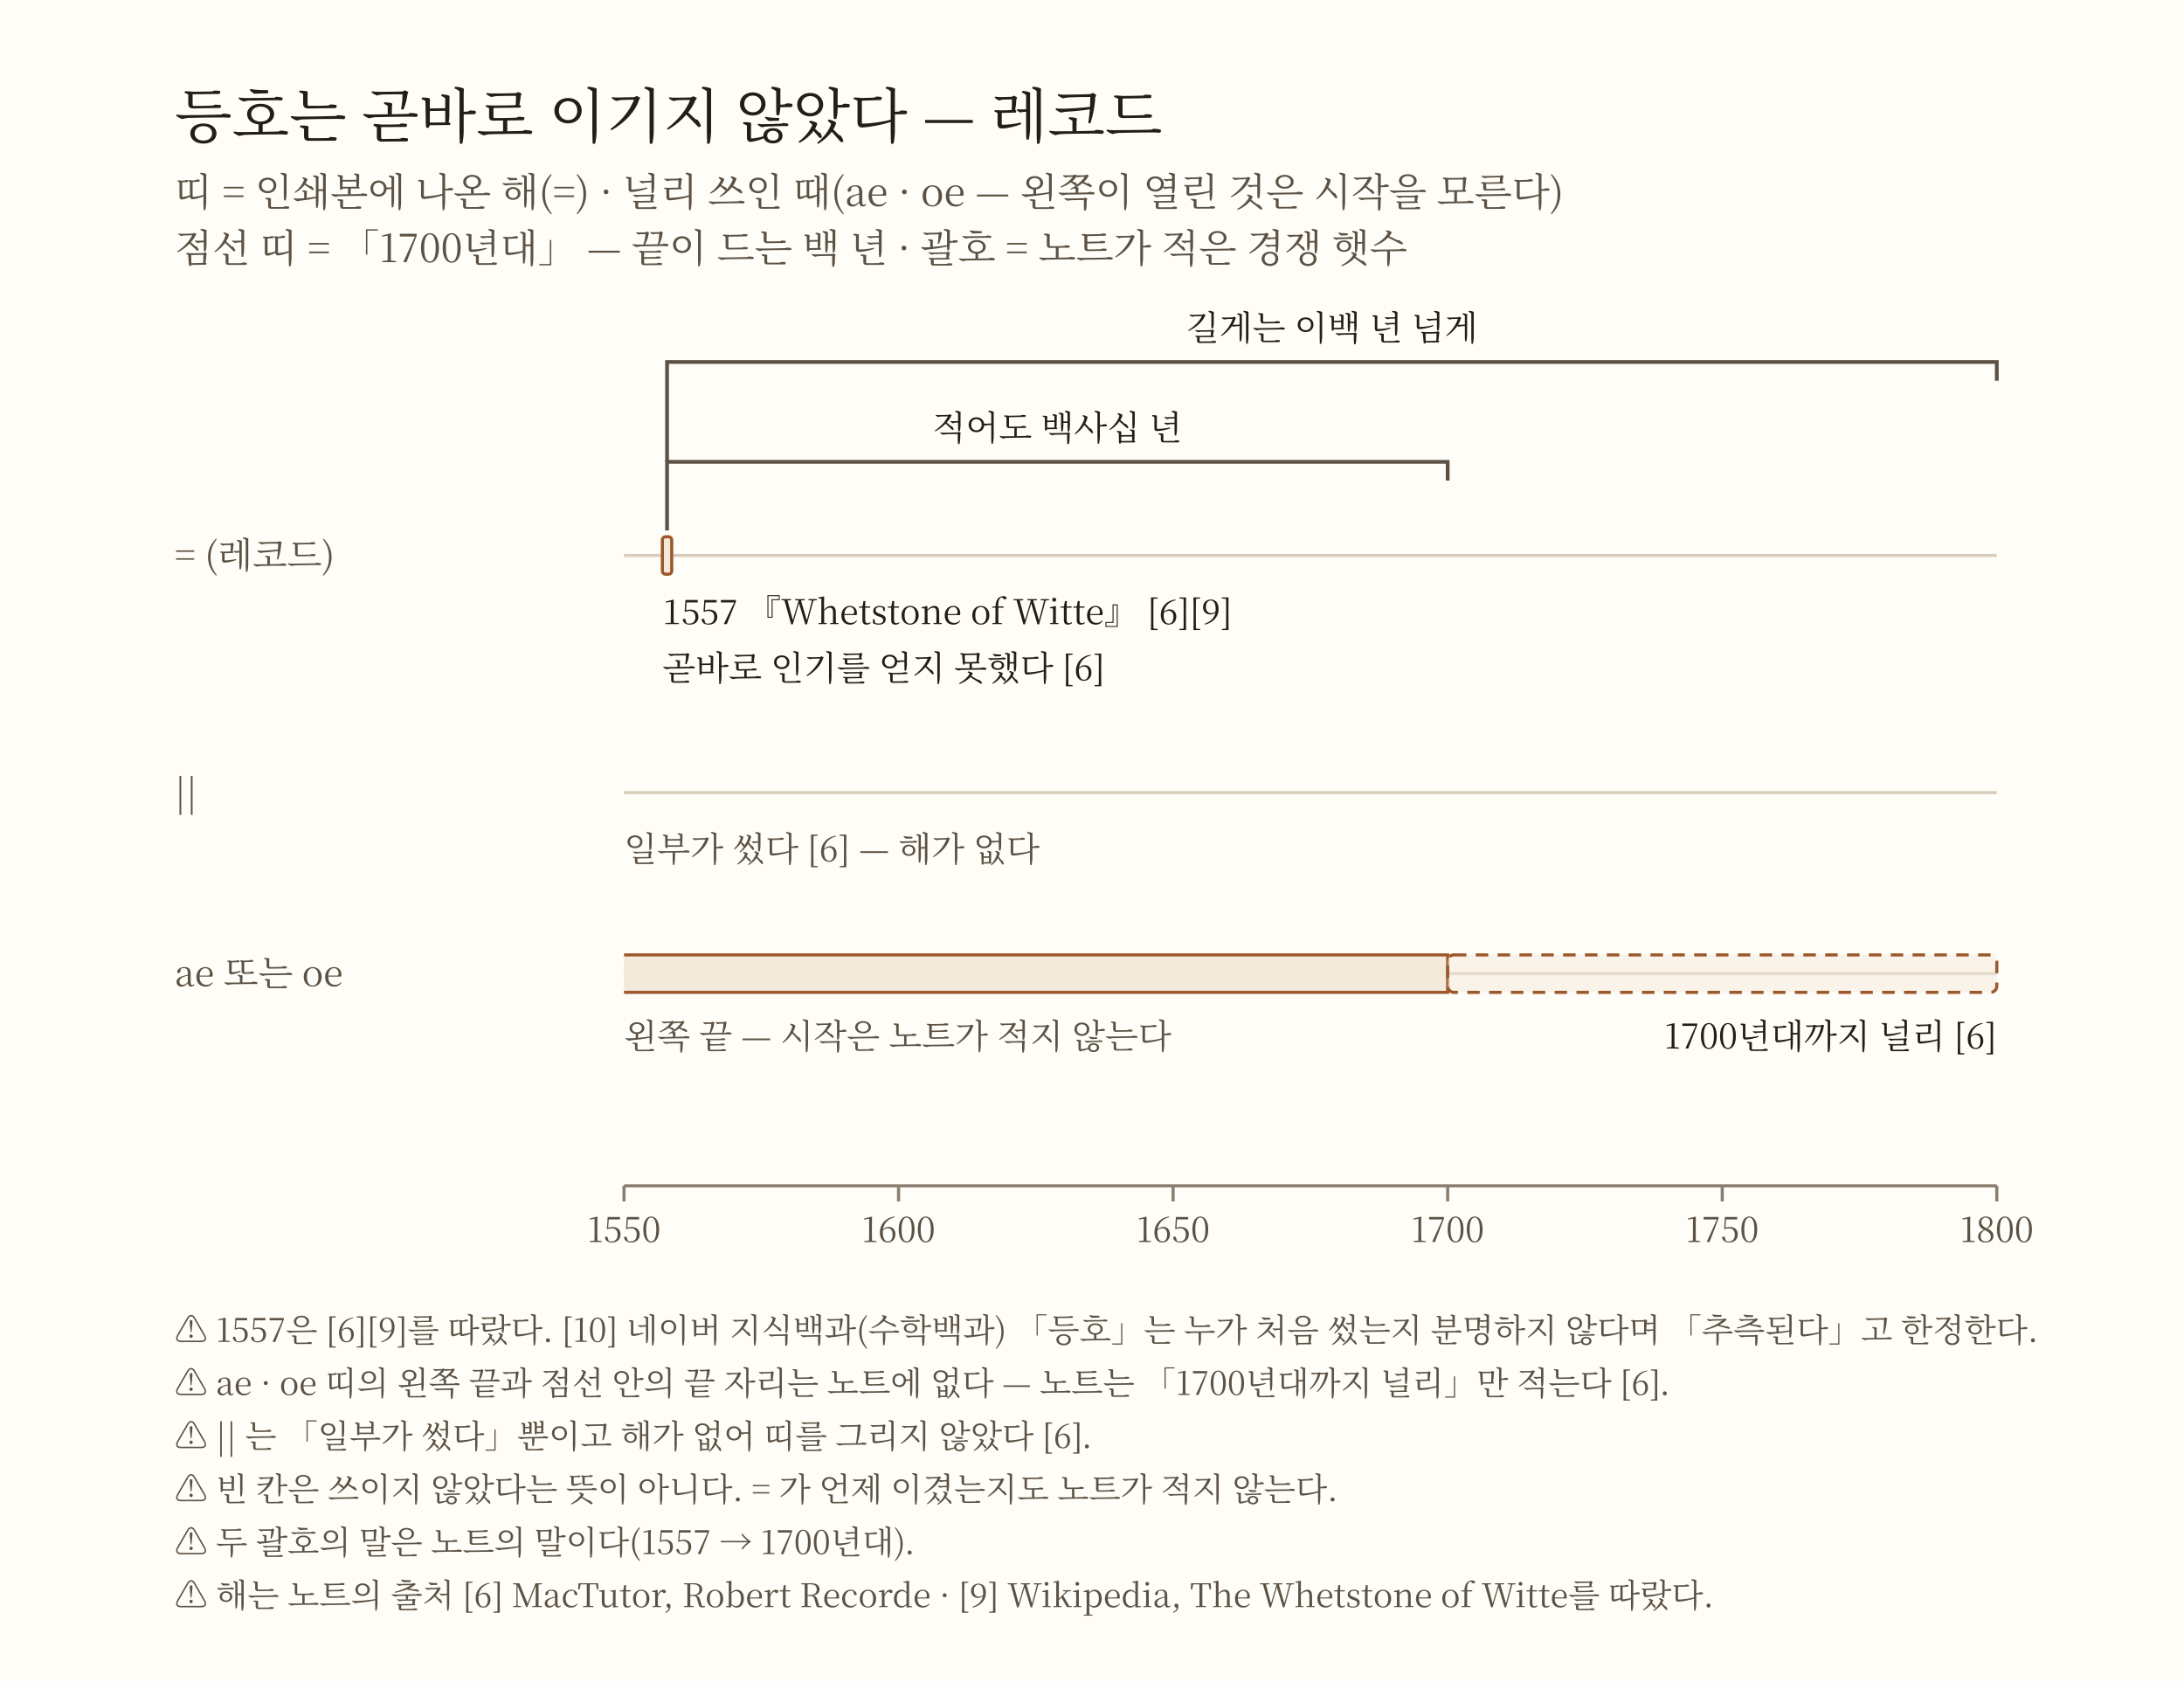
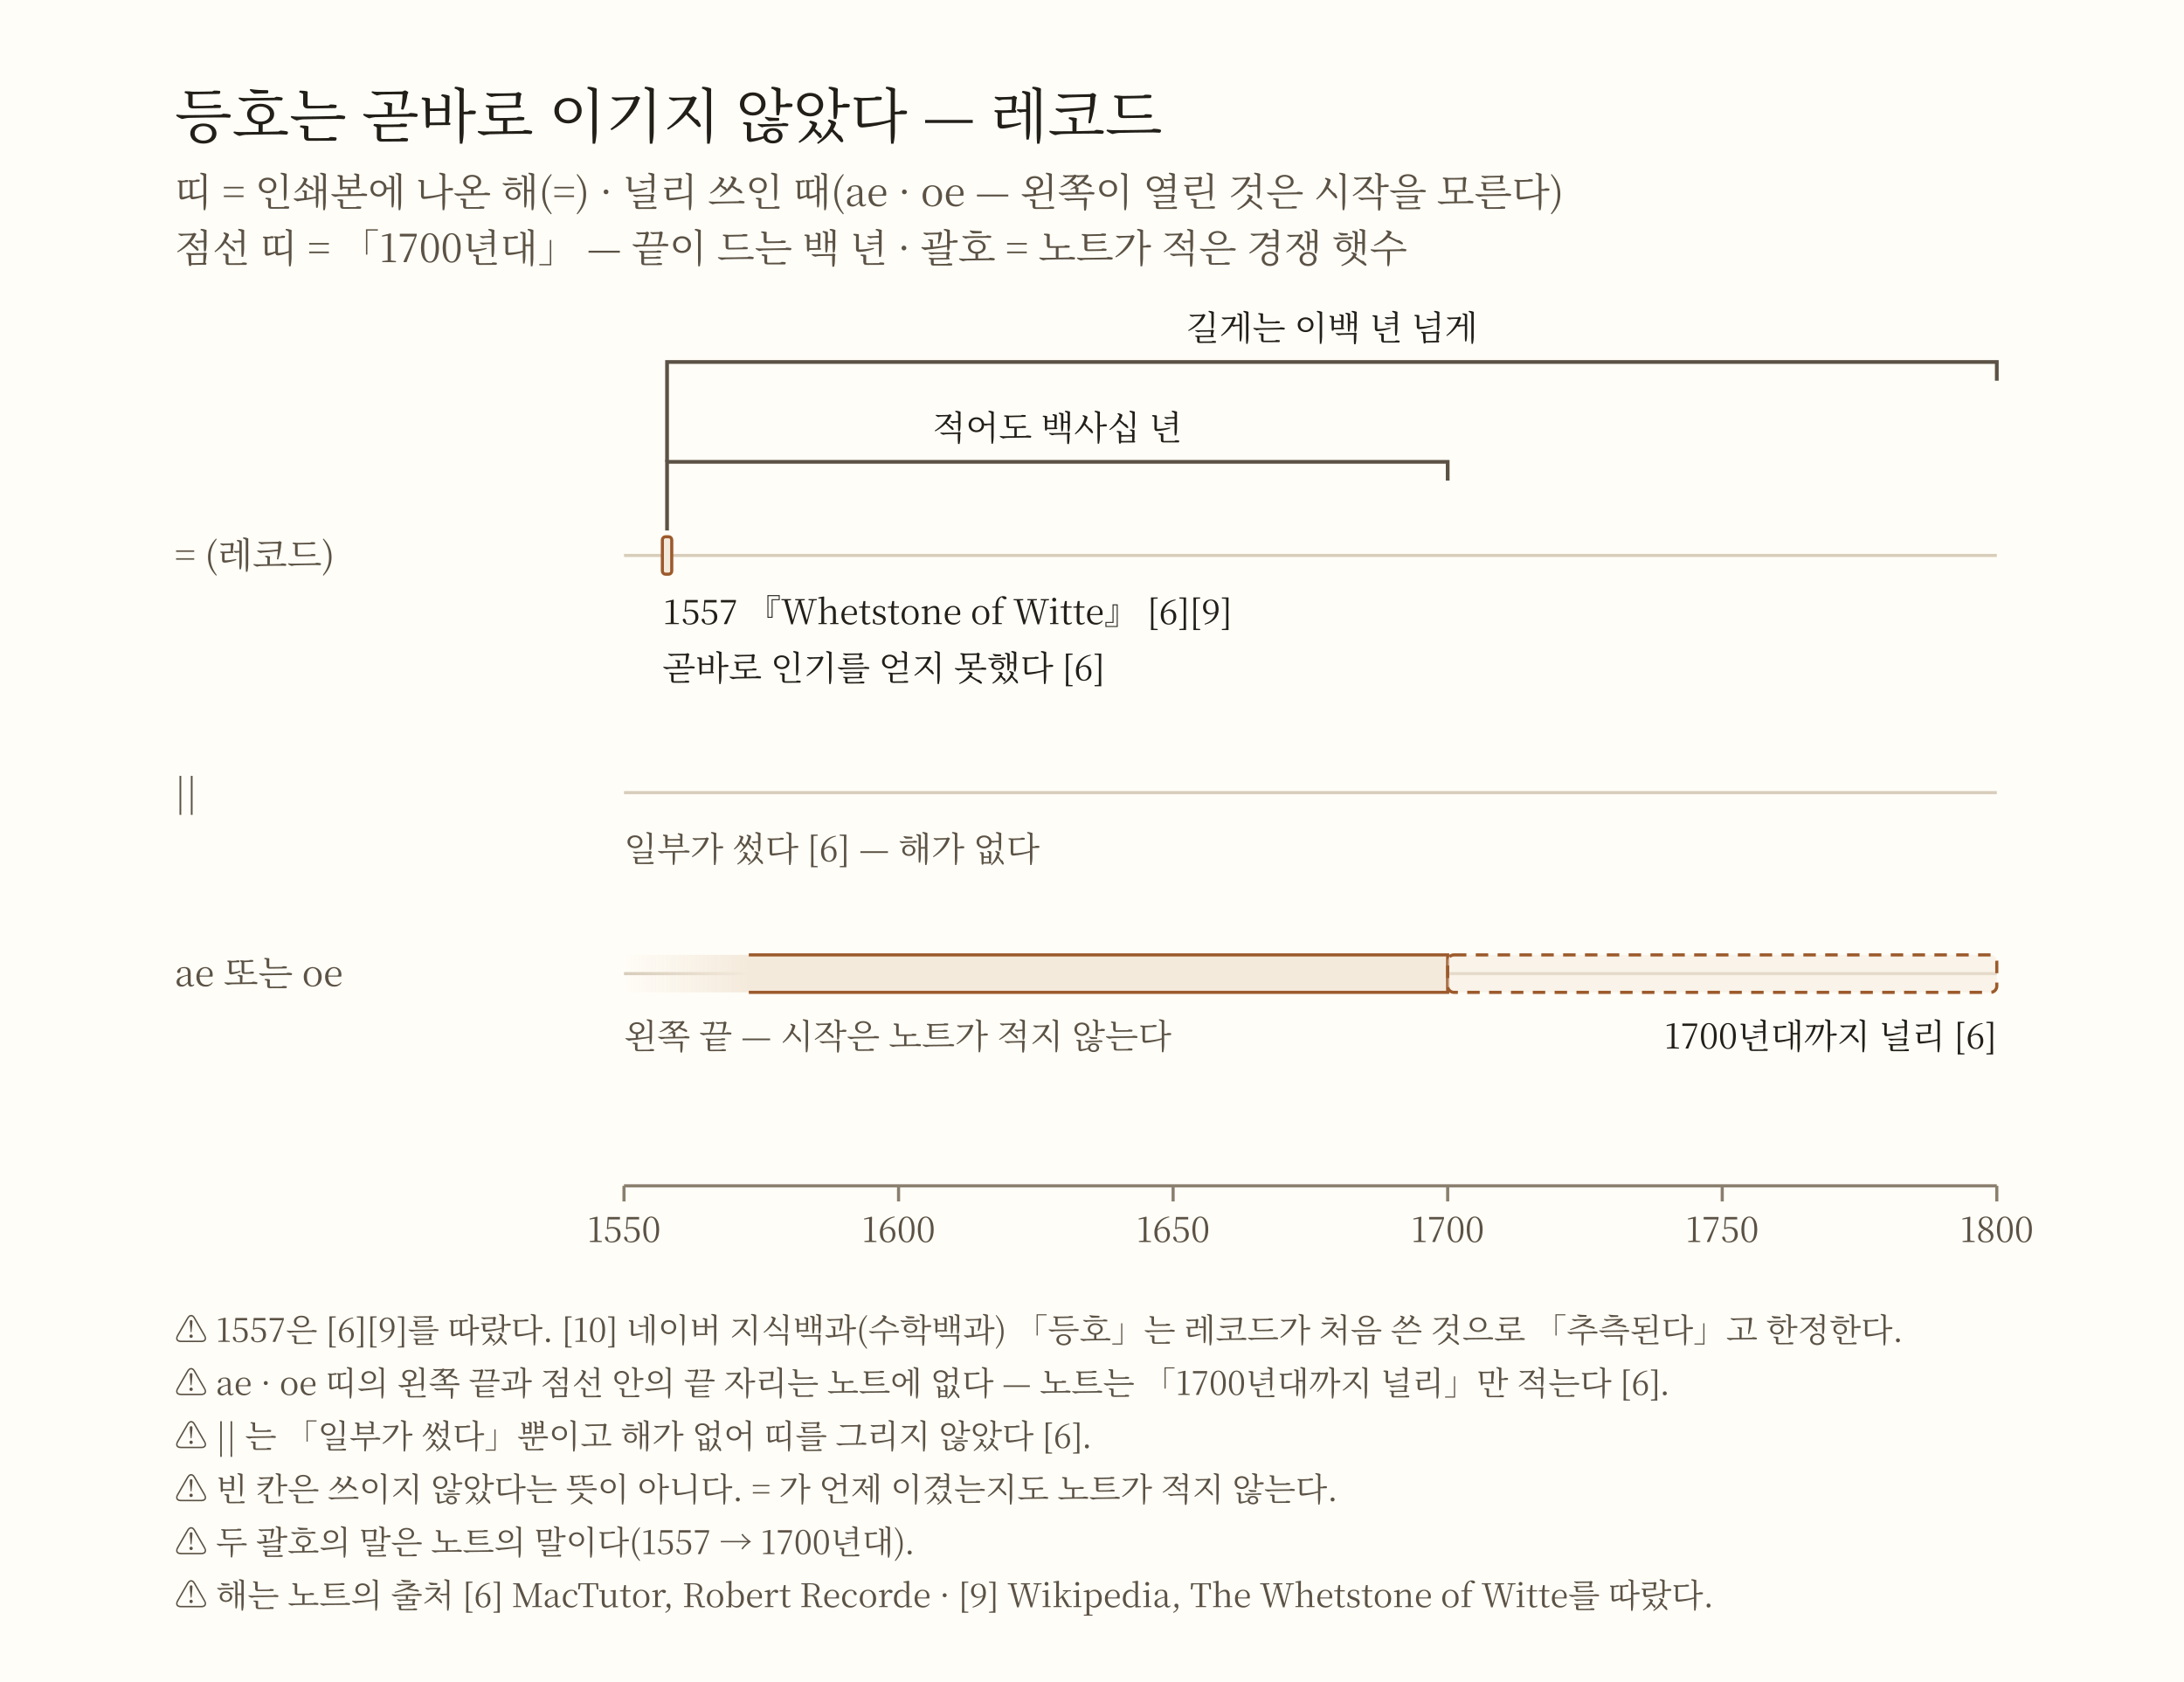
- <svg xmlns="http://www.w3.org/2000/svg" viewBox="0 0 700 539" width="700" height="539" role="img" aria-label="그림 위쪽에 「등호는 곧바로 이기지 않았다 — 레코드」라는 표제가 있고 그 아래에 두 줄로 된 부호표가 있다. 띠는 인쇄본에 나온 해(=)와 널리 쓰인 때(ae · oe — 왼쪽이 열린 것은 시작을 모른다), 점선 띠는 「1700년대」 — 끝이 드는 백 년, 괄호는 노트가 적은 경쟁 햇수다. 가로축은 1550년부터 1800년까지 50년 눈금이고, 줄이 셋 있다. 줄 이름은 왼쪽 끝에 = (레코드), ||, ae 또는 oe라고 적혀 있다. 첫째 줄에는 1557년에 좁은 띠가 있고 그 아래 오른쪽에 두 줄로 1557 『Whetstone of Witte』, 곧바로 인기를 얻지 못했다라고 적혀 있다. 둘째 줄에는 띠가 없고 줄 머리 아래에 일부가 썼다 — 해가 없다라고 적혀 있다. 셋째 줄에는 왼쪽 끝이 열린 띠가 1550년 자리부터 1700년까지 이어지고, 이어서 1700년부터 1800년까지 점선 띠가 있다. 그 아래 왼쪽에 왼쪽 끝 — 시작은 노트가 적지 않는다, 오른쪽에 1700년대까지 널리라고 적혀 있다. 1557년 띠 위에서 괄호 둘이 오른쪽으로 뻗는다. 아래 괄호는 1700년까지 가고 그 위에 적어도 백사십 년, 위 괄호는 1800년까지 가고 그 위에 길게는 이백 년 넘게라고 적혀 있다. 아래에 단서가 여섯 줄 있다. 첫째, 1557은 출처 6번과 9번을 따랐고, 10번 네이버 지식백과(수학백과) 「등호」는 누가 처음 썼는지 분명하지 않다며 추측된다고 한정한다. 둘째, ae · oe 띠의 왼쪽 끝과 점선 안의 끝 자리는 노트에 없고, 노트는 1700년대까지 널리만 적는다. 셋째, ||는 일부가 썼다뿐이고 해가 없어 띠를 그리지 않았다. 넷째, 빈 칸은 쓰이지 않았다는 뜻이 아니다. =가 언제 이겼는지도 노트가 적지 않는다. 다섯째, 두 괄호의 말은 노트의 말이다. 여섯째, 해는 노트의 출처 6번 MacTutor, Robert Recorde, 9번 Wikipedia, The Whetstone of Witte를 따랐다.">
+ <svg xmlns="http://www.w3.org/2000/svg" viewBox="0 0 700 539" width="700" height="539" role="img" aria-label="그림 위쪽에 「등호는 곧바로 이기지 않았다 — 레코드」라는 표제가 있고 그 아래에 두 줄로 된 부호표가 있다. 띠는 인쇄본에 나온 해(=)와 널리 쓰인 때(ae · oe — 왼쪽이 열린 것은 시작을 모른다), 점선 띠는 「1700년대」 — 끝이 드는 백 년, 괄호는 노트가 적은 경쟁 햇수다. 가로축은 1550년부터 1800년까지 50년 눈금이고, 줄이 셋 있다. 줄 이름은 왼쪽 끝에 = (레코드), ||, ae 또는 oe라고 적혀 있다. 첫째 줄에는 1557년에 좁은 띠가 있고 그 아래 오른쪽에 두 줄로 1557 『Whetstone of Witte』, 곧바로 인기를 얻지 못했다라고 적혀 있다. 둘째 줄에는 띠가 없고 줄 머리 아래에 일부가 썼다 — 해가 없다라고 적혀 있다. 셋째 줄에는 왼쪽 끝이 옅어지며 열린 띠가 1700년까지 이어지고, 이어서 1700년부터 1800년까지 점선 띠가 있다. 그 아래 왼쪽에 왼쪽 끝 — 시작은 노트가 적지 않는다, 오른쪽에 1700년대까지 널리라고 적혀 있다. 1557년 띠 위에서 괄호 둘이 오른쪽으로 뻗는다. 아래 괄호는 1700년까지 가고 그 위에 적어도 백사십 년, 위 괄호는 1800년까지 가고 그 위에 길게는 이백 년 넘게라고 적혀 있다. 아래에 단서가 여섯 줄 있다. 첫째, 1557은 출처 6번과 9번을 따랐고, 10번 네이버 지식백과(수학백과) 「등호」는 레코드가 처음 쓴 것으로 추측된다고 한정한다. 둘째, ae · oe 띠의 왼쪽 끝과 점선 안의 끝 자리는 노트에 없고, 노트는 1700년대까지 널리만 적는다. 셋째, ||는 일부가 썼다뿐이고 해가 없어 띠를 그리지 않았다. 넷째, 빈 칸은 쓰이지 않았다는 뜻이 아니다. =가 언제 이겼는지도 노트가 적지 않는다. 다섯째, 두 괄호의 말은 노트의 말이다. 여섯째, 해는 노트의 출처 6번 MacTutor, Robert Recorde, 9번 Wikipedia, The Whetstone of Witte를 따랐다.">
  <style>
    text{font-family:EB Garamond, Georgia, 'Noto Serif KR', 'Noto Serif CJK KR', NanumMyeongjo, Batang, AppleMyungjo, serif;fill:#221E18;}
    .h1{font-size:19px;} .h2{font-size:12.5px;fill:#5B5245;}
    .grp{font-size:11.5px;fill:#5B5245;}
    .ev{font-size:11px;} .sm{font-size:11px;fill:#5B5245;} .yr{font-size:11px;fill:#5B5245;}
    .bg{fill:#FFFDF7;}
    .lane{stroke:#D8CDBB;stroke-width:1;}
    .band{fill:#F4EADC;stroke:#9C5A2C;stroke-width:1;}
    .dash{fill:#F4EADC;fill-opacity:.5;stroke:#9C5A2C;stroke-width:1;stroke-dasharray:4 3;}
    .brk{stroke:#5B5245;stroke-width:1.2;fill:none;}
-     .open{fill:#F4EADC;}
    .edge{fill:none;stroke:#9C5A2C;stroke-width:1;}
    .axis{stroke:#8A7F6E;stroke-width:1;}
    .warn{font-size:10.5px;fill:#5B5245;}
  </style>
+   <defs>
+     <linearGradient id="fadeL" gradientUnits="userSpaceOnUse" x1="200.0" y1="0" x2="240.0" y2="0">
+       <stop offset="0" stop-color="#F4EADC" stop-opacity="0" />
+       <stop offset="1" stop-color="#F4EADC" stop-opacity="1" />
+     </linearGradient>
+   </defs>
  <rect class="bg" x="0" y="0" width="700" height="539" />
  <text class="h1" x="56" y="44">등호는 곧바로 이기지 않았다 — 레코드</text>
  <text class="h2" x="56" y="66">띠 = 인쇄본에 나온 해(=) · 널리 쓰인 때(ae · oe — 왼쪽이 열린 것은 시작을 모른다)</text>
  <text class="h2" x="56" y="84">점선 띠 = 「1700년대」 — 끝이 드는 백 년 · 괄호 = 노트가 적은 경쟁 햇수</text>
  <line class="lane" x1="200" y1="178" x2="640" y2="178" />
  <text class="grp" x="56.0" y="182" text-anchor="start">= (레코드)</text>
  <line class="lane" x1="200" y1="254" x2="640" y2="254" />
  <text class="grp" x="56.0" y="258" text-anchor="start">||</text>
  <line class="lane" x1="200" y1="312" x2="640" y2="312" />
  <text class="grp" x="56.0" y="316" text-anchor="start">ae 또는 oe</text>
  <rect class="band" x="212.3" y="172" width="3.0" height="12" rx="1" />
  <text class="ev" x="212.3" y="200" text-anchor="start">1557 『Whetstone of Witte』 [6][9]</text>
  <text class="ev" x="212.3" y="218" text-anchor="start">곧바로 인기를 얻지 못했다 [6]</text>
  <text class="sm" x="200.0" y="276" text-anchor="start">일부가 썼다 [6] — 해가 없다</text>
-   <rect class="open" x="200.0" y="306" width="264.0" height="12" />
-   <path class="edge" d="M200.0,306 H464.0 V318 H200.0" />
+   <rect x="200.0" y="306" width="264.0" height="12" fill="url(#fadeL)" />
+   <path class="edge" d="M240.0,306 H464.0 V318 H240.0" />
  <rect class="dash" x="464.0" y="306" width="176.0" height="12" rx="2" />
  <text class="sm" x="200.0" y="336" text-anchor="start">왼쪽 끝 — 시작은 노트가 적지 않는다</text>
  <text class="ev" x="640.0" y="336" text-anchor="end">1700년대까지 널리 [6]</text>
  <path class="brk" d="M213.8,170 V148 H464.0 V154" />
  <text class="ev" x="338.9" y="141" text-anchor="middle">적어도 백사십 년</text>
  <path class="brk" d="M213.8,148 V116 H640.0 V122" />
  <text class="ev" x="426.9" y="109" text-anchor="middle">길게는 이백 년 넘게</text>
  <line class="axis" x1="200" y1="380" x2="640" y2="380" />
  <line class="axis" x1="200.0" y1="380" x2="200.0" y2="385" />
  <text class="yr" x="200.0" y="398" text-anchor="middle">1550</text>
  <line class="axis" x1="288.0" y1="380" x2="288.0" y2="385" />
  <text class="yr" x="288.0" y="398" text-anchor="middle">1600</text>
  <line class="axis" x1="376.0" y1="380" x2="376.0" y2="385" />
  <text class="yr" x="376.0" y="398" text-anchor="middle">1650</text>
  <line class="axis" x1="464.0" y1="380" x2="464.0" y2="385" />
  <text class="yr" x="464.0" y="398" text-anchor="middle">1700</text>
  <line class="axis" x1="552.0" y1="380" x2="552.0" y2="385" />
  <text class="yr" x="552.0" y="398" text-anchor="middle">1750</text>
  <line class="axis" x1="640.0" y1="380" x2="640.0" y2="385" />
  <text class="yr" x="640.0" y="398" text-anchor="middle">1800</text>
-   <text class="warn" x="56" y="430">⚠ 1557은 [6][9]를 따랐다. [10] 네이버 지식백과(수학백과) 「등호」는 누가 처음 썼는지 분명하지 않다며 「추측된다」고 한정한다.</text>
+   <text class="warn" x="56" y="430">⚠ 1557은 [6][9]를 따랐다. [10] 네이버 지식백과(수학백과) 「등호」는 레코드가 처음 쓴 것으로 「추측된다」고 한정한다.</text>
  <text class="warn" x="56" y="447">⚠ ae · oe 띠의 왼쪽 끝과 점선 안의 끝 자리는 노트에 없다 — 노트는 「1700년대까지 널리」만 적는다 [6].</text>
  <text class="warn" x="56" y="464">⚠ || 는 「일부가 썼다」뿐이고 해가 없어 띠를 그리지 않았다 [6].</text>
  <text class="warn" x="56" y="481">⚠ 빈 칸은 쓰이지 않았다는 뜻이 아니다. = 가 언제 이겼는지도 노트가 적지 않는다.</text>
  <text class="warn" x="56" y="498">⚠ 두 괄호의 말은 노트의 말이다(1557 → 1700년대).</text>
  <text class="warn" x="56" y="515">⚠ 해는 노트의 출처 [6] MacTutor, Robert Recorde · [9] Wikipedia, The Whetstone of Witte를 따랐다.</text>
</svg>
